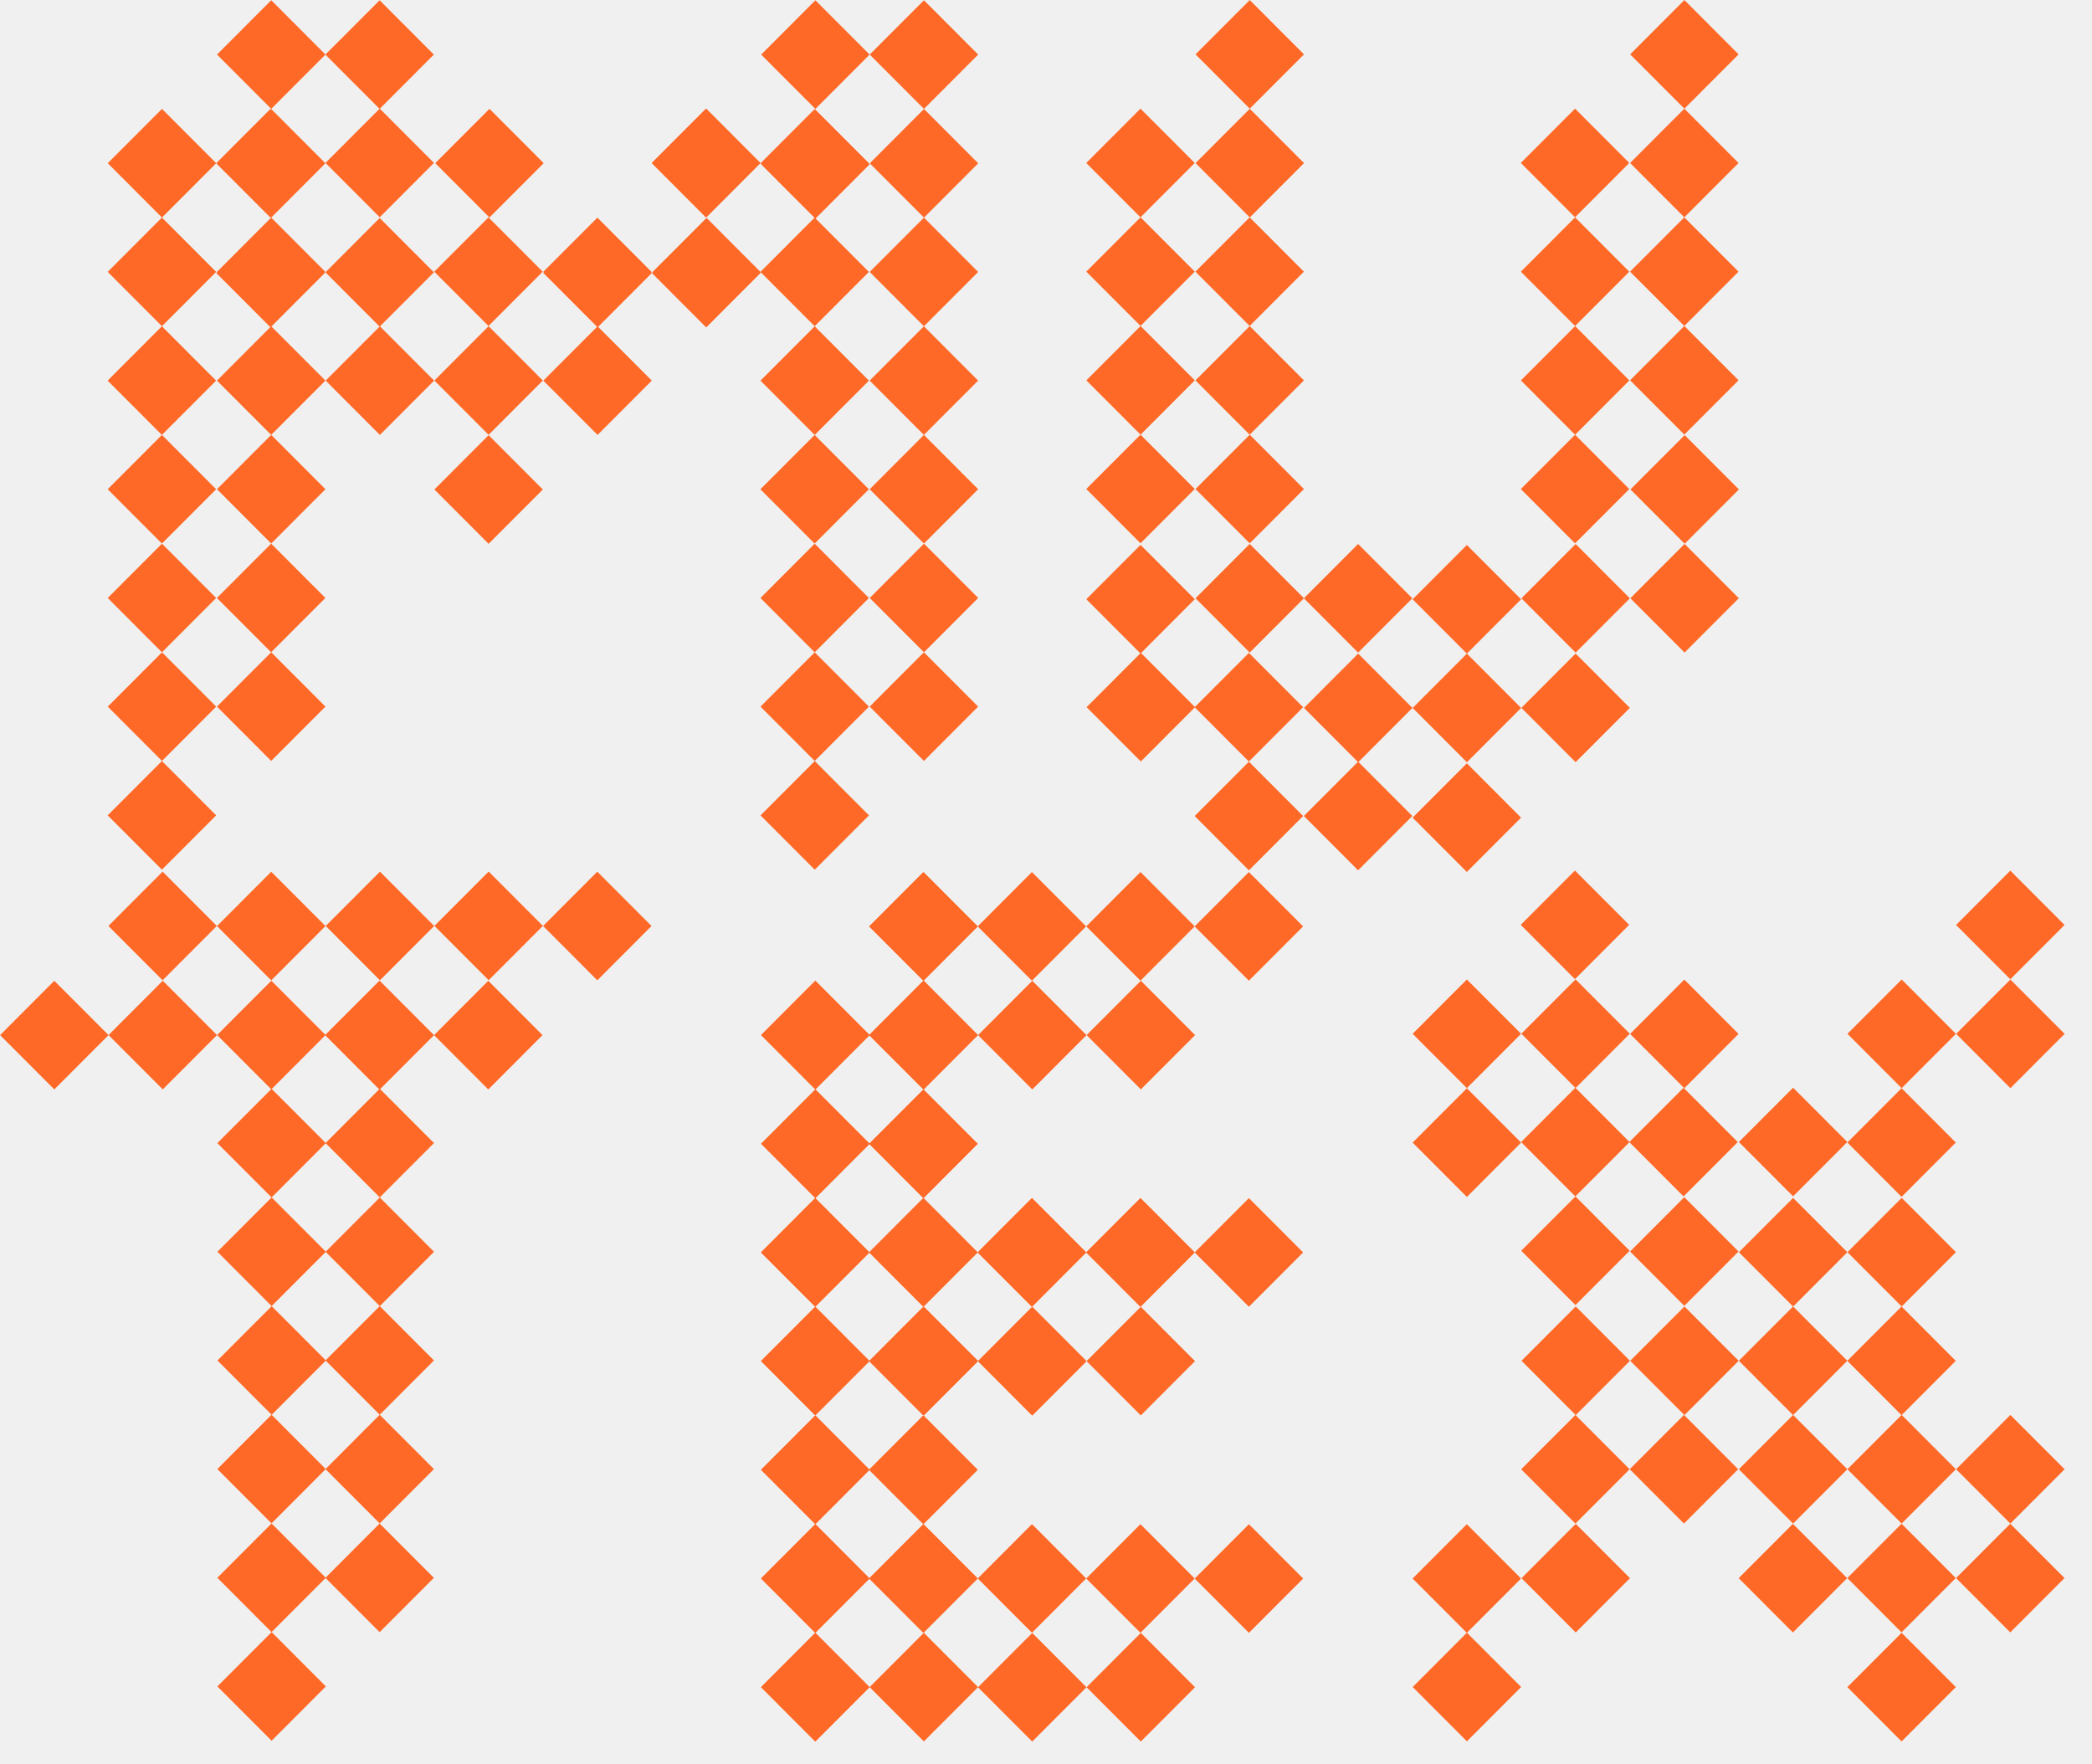
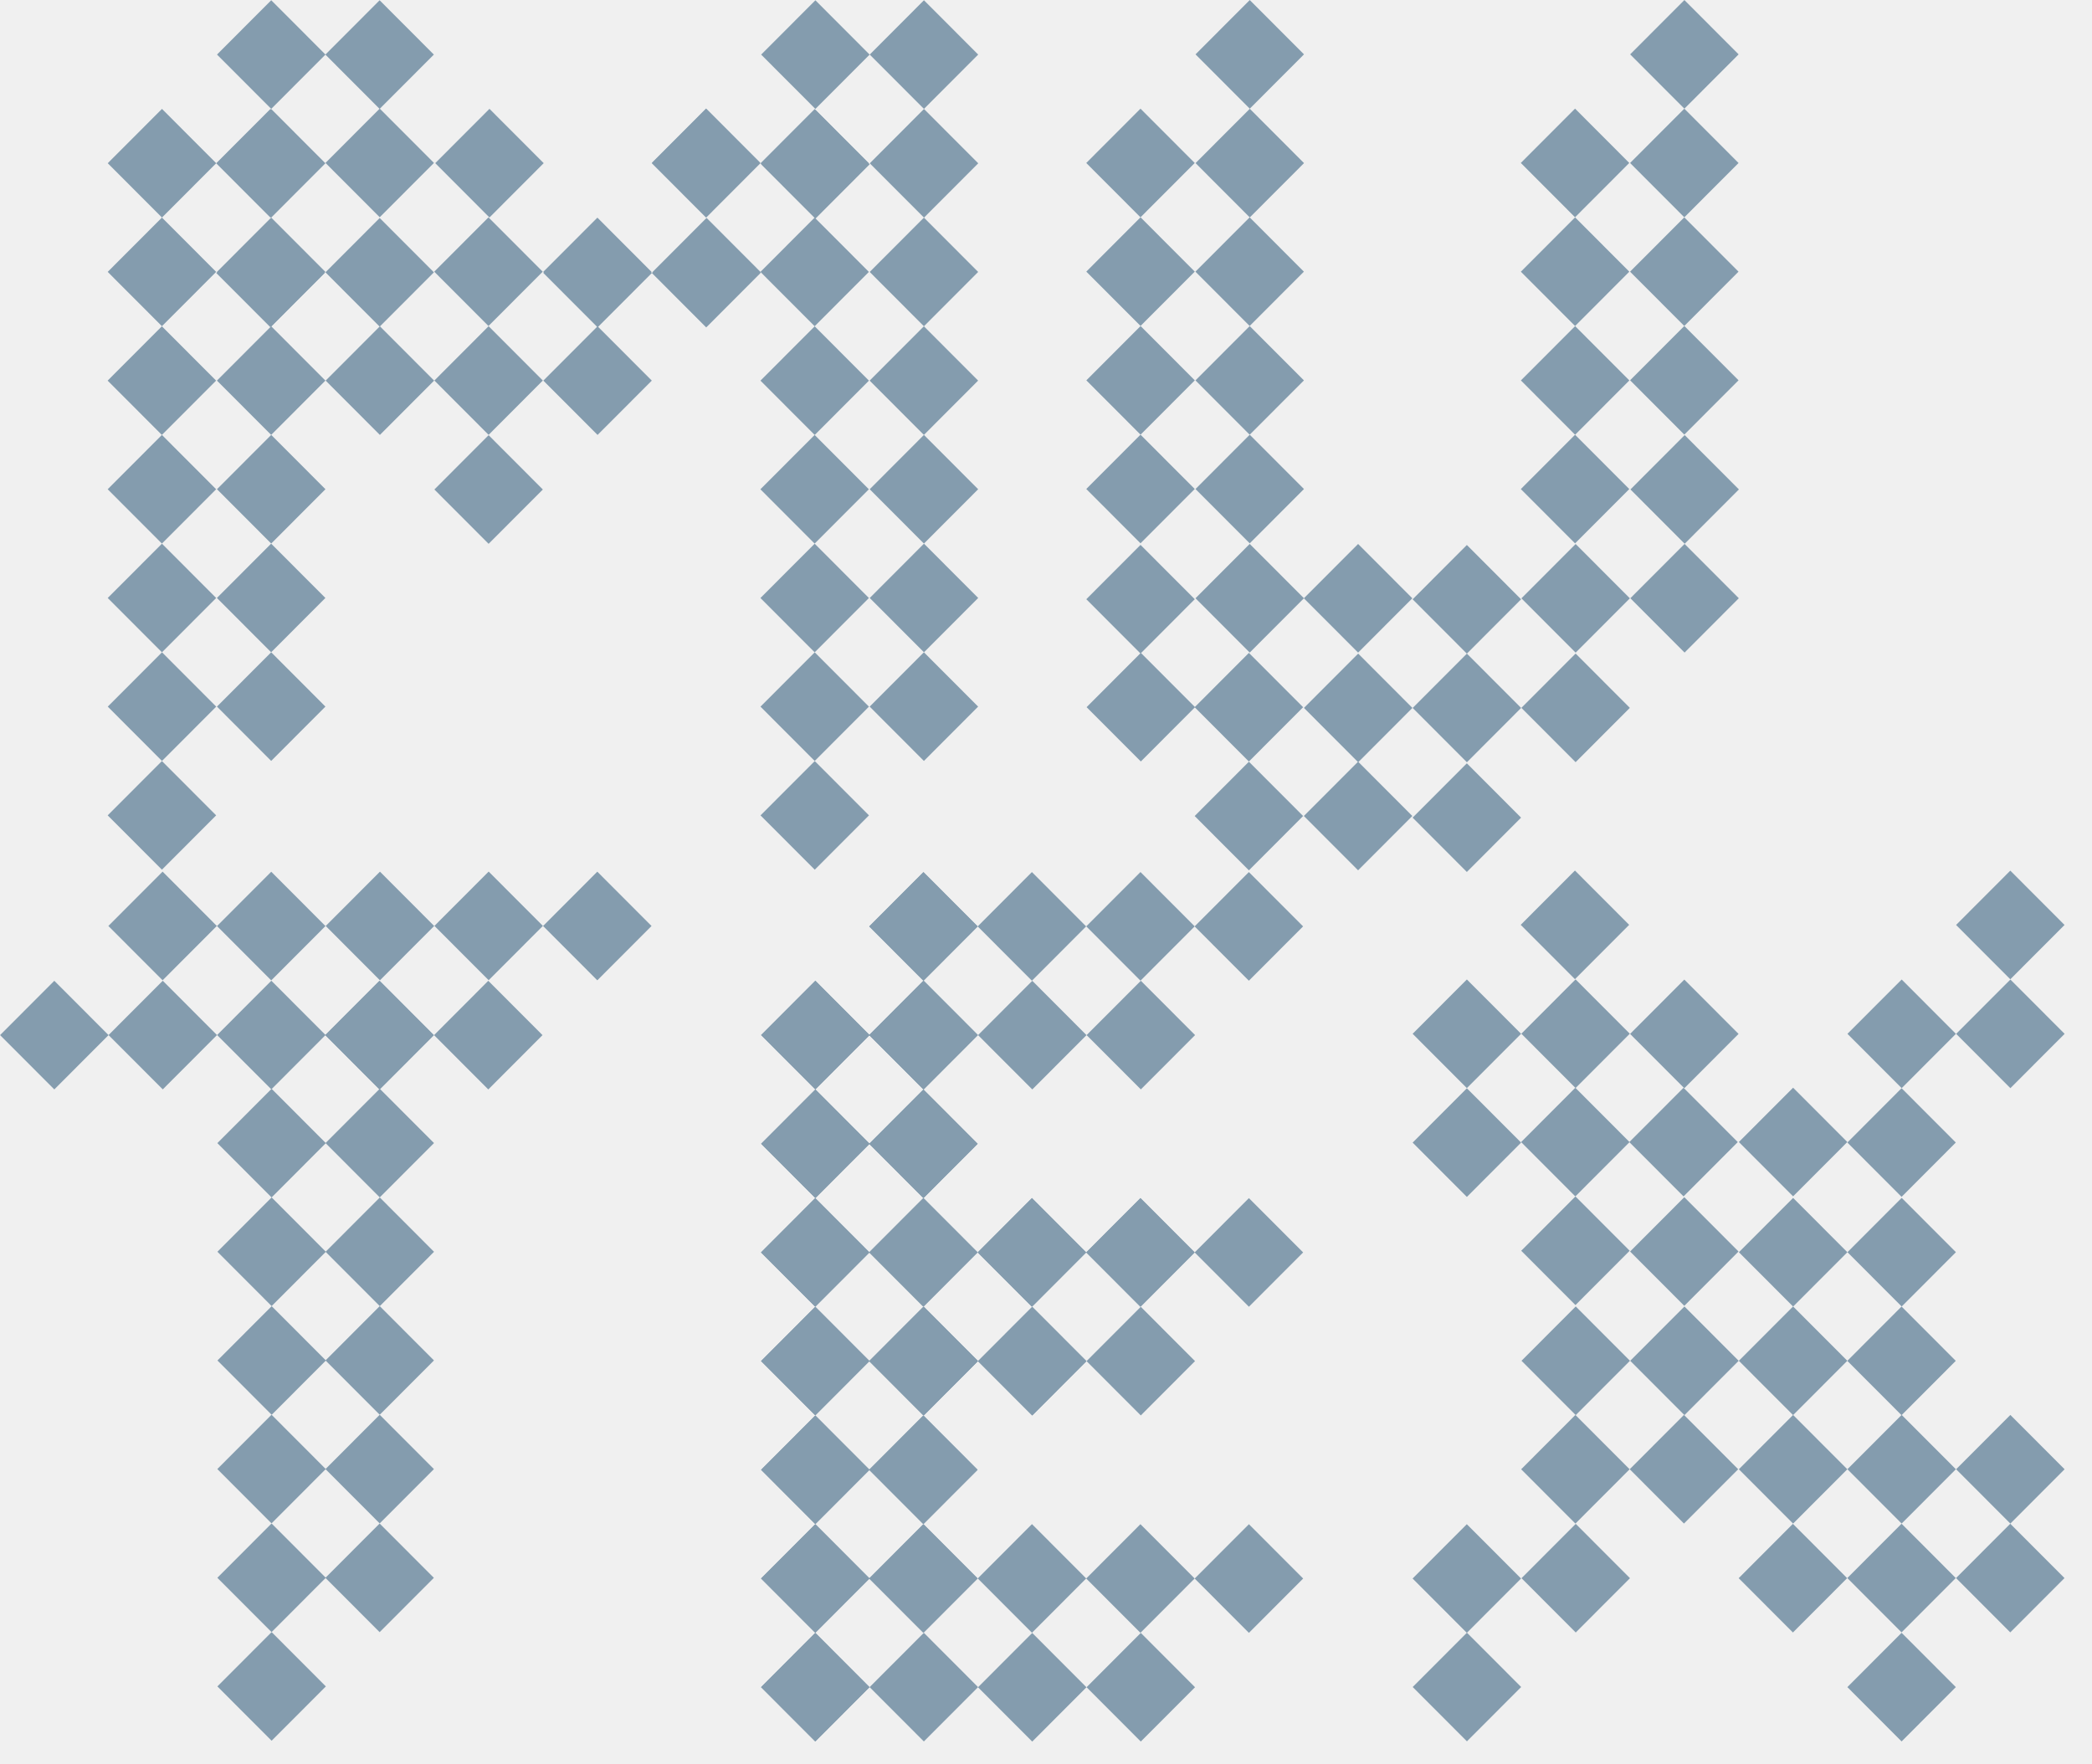
<svg xmlns="http://www.w3.org/2000/svg" width="382" height="322" viewBox="0 0 382 322" fill="none">
  <g clip-path="url(#clip0_1_544)">
-     <path d="M29.566 79.417L19.662 89.336L29.566 99.255L39.469 89.336L29.566 79.417Z" fill="#FF6927" />
-     <path d="M29.558 59.581L19.655 69.5L29.558 79.419L39.462 69.5L29.558 59.581Z" fill="#FF6927" />
-     <path d="M29.577 19.884L19.674 29.803L29.577 39.722L39.48 29.803L29.577 19.884Z" fill="#FF6927" />
-     <path d="M29.57 39.726L19.667 49.645L29.57 59.564L39.474 49.645L29.57 39.726Z" fill="#FF6927" />
-     <path d="M29.573 99.273L19.669 109.192L29.573 119.111L39.476 109.192L29.573 99.273Z" fill="#FF6927" />
-     <path d="M29.58 119.109L19.677 129.028L29.58 138.947L39.483 129.028L29.58 119.109Z" fill="#FF6927" />
-     <path d="M29.568 138.964L19.664 148.883L29.568 158.803L39.471 148.883L29.568 138.964Z" fill="#FF6927" />
-     <path d="M49.382 19.896L39.478 29.815L49.382 39.734L59.285 29.815L49.382 19.896Z" fill="#FF6927" />
-     <path d="M49.39 39.928L39.487 49.847L49.39 59.766L59.293 49.847L49.39 39.928Z" fill="#FF6927" />
-     <path d="M69.33 39.806L59.427 49.725L69.33 59.644L79.233 49.725L69.33 39.806Z" fill="#FF6927" />
-     <path d="M89.219 59.564L79.316 69.483L89.219 79.402L99.122 69.483L89.219 59.564Z" fill="#FF6927" />
-     <path d="M69.368 59.579L59.465 69.498L69.368 79.417L79.271 69.498L69.368 59.579Z" fill="#FF6927" />
-     <path d="M89.221 79.461L79.317 89.38L89.221 99.299L99.124 89.38L89.221 79.461Z" fill="#FF6927" />
-     <path d="M148.752 79.421L138.849 89.34L148.752 99.259L158.656 89.34L148.752 79.421Z" fill="#FF6927" />
-     <path d="M148.765 59.584L138.861 69.504L148.765 79.423L158.668 69.504L148.765 59.584Z" fill="#FF6927" />
-     <path d="M148.764 19.907L138.861 29.826L148.764 39.745L158.667 29.826L148.764 19.907Z" fill="#FF6927" />
-     <path d="M148.757 39.729L138.854 49.648L148.757 59.567L158.661 49.648L148.757 39.729Z" fill="#FF6927" />
-     <path d="M148.76 99.276L138.856 109.195L148.76 119.114L158.663 109.195L148.76 99.276Z" fill="#FF6927" />
-     <path d="M148.767 119.112L138.864 129.031L148.767 138.95L158.67 129.031L148.767 119.112Z" fill="#FF6927" />
-     <path d="M148.774 138.968L138.871 148.887L148.774 158.806L158.677 148.887L148.774 138.968Z" fill="#FF6927" />
-     <path d="M128.94 19.894L119.037 29.814L128.94 39.733L138.843 29.814L128.94 19.894Z" fill="#FF6927" />
-     <path d="M128.949 39.945L119.046 49.864L128.949 59.783L138.852 49.864L128.949 39.945Z" fill="#FF6927" />
-     <path d="M109.125 39.933L99.222 49.852L109.125 59.771L119.028 49.852L109.125 39.933Z" fill="#FF6927" />
-     <path d="M109.117 59.58L99.214 69.499L109.117 79.418L119.02 69.499L109.117 59.58Z" fill="#FF6927" />
-     <path d="M49.517 59.575L39.614 69.494L49.517 79.413L59.42 69.494L49.517 59.575Z" fill="#FF6927" />
-     <path d="M49.523 39.733L39.62 49.652L49.523 59.571L59.426 49.652L49.523 39.733Z" fill="#FF6927" />
-     <path d="M49.528 0.042L39.625 9.961L49.528 19.88L59.432 9.961L49.528 0.042Z" fill="#FF6927" />
-     <path d="M49.516 19.897L39.613 29.816L49.516 39.735L59.419 29.816L49.516 19.897Z" fill="#FF6927" />
-     <path d="M49.524 79.411L39.621 89.33L49.524 99.249L59.427 89.33L49.524 79.411Z" fill="#FF6927" />
-     <path d="M49.512 99.267L39.608 109.186L49.512 119.105L59.415 109.186L49.512 99.267Z" fill="#FF6927" />
-     <path d="M49.519 119.103L39.616 129.022L49.519 138.941L59.422 129.022L49.519 119.103Z" fill="#FF6927" />
-     <path d="M69.319 0.048L59.416 9.967L69.319 19.886L79.222 9.967L69.319 0.048Z" fill="#FF6927" />
-     <path d="M69.338 19.829L59.434 29.748L69.338 39.667L79.241 29.748L69.338 19.829Z" fill="#FF6927" />
-     <path d="M89.378 19.873L79.475 29.792L89.378 39.712L99.281 29.792L89.378 19.873Z" fill="#FF6927" />
-     <path d="M109.083 39.74L99.179 49.659L109.083 59.578L118.986 49.659L109.083 39.74Z" fill="#FF6927" />
-     <path d="M89.196 39.689L79.293 49.608L89.196 59.527L99.099 49.608L89.196 39.689Z" fill="#FF6927" />
-     <path d="M168.704 59.578L158.801 69.497L168.704 79.416L178.607 69.497L168.704 59.578Z" fill="#FF6927" />
-     <path d="M168.71 39.736L158.807 49.656L168.71 59.575L178.613 49.656L168.71 39.736Z" fill="#FF6927" />
-     <path d="M168.715 0.045L158.812 9.964L168.715 19.883L178.618 9.964L168.715 0.045Z" fill="#FF6927" />
-     <path d="M168.722 19.9L158.819 29.82L168.722 39.739L178.626 29.82L168.722 19.9Z" fill="#FF6927" />
-     <path d="M168.711 79.414L158.808 89.334L168.711 99.253L178.614 89.334L168.711 79.414Z" fill="#FF6927" />
-     <path d="M168.718 99.27L158.815 109.189L168.718 119.108L178.621 109.189L168.718 99.27Z" fill="#FF6927" />
-     <path d="M168.706 119.106L158.803 129.025L168.706 138.944L178.609 129.025L168.706 119.106Z" fill="#FF6927" />
-     <path d="M148.892 0.052L138.988 9.971L148.892 19.89L158.795 9.971L148.892 0.052Z" fill="#FF6927" />
-     <path d="M148.9 20.084L138.997 30.003L148.9 39.922L158.803 30.003L148.9 20.084Z" fill="#FF6927" />
-     <path d="M128.93 19.814L119.027 29.733L128.93 39.653L138.833 29.733L128.93 19.814Z" fill="#FF6927" />
-     <path d="M129.024 39.794L119.121 49.714L129.024 59.633L138.927 49.714L129.024 39.794Z" fill="#FF6927" />
-     <path d="M208.257 79.369L198.354 89.288L208.257 99.207L218.16 89.288L208.257 79.369Z" fill="#FF6927" />
-     <path d="M208.262 99.495L198.359 109.414L208.262 119.333L218.165 109.414L208.262 99.495Z" fill="#FF6927" />
-     <path d="M208.317 119.207L198.414 129.126L208.317 139.045L218.22 129.126L208.317 119.207Z" fill="#FF6927" />
-     <path d="M208.269 59.533L198.366 69.452L208.269 79.371L218.172 69.452L208.269 59.533Z" fill="#FF6927" />
-     <path d="M208.262 39.678L198.359 49.597L208.262 59.516L218.165 49.597L208.262 39.678Z" fill="#FF6927" />
-     <path d="M208.255 19.842L198.352 29.761L208.255 39.68L218.158 29.761L208.255 19.842Z" fill="#FF6927" />
-     <path d="M267.845 139.38L257.942 149.299L267.845 159.218L277.748 149.299L267.845 139.38Z" fill="#FF6927" />
-     <path d="M267.856 119.349L257.953 129.268L267.856 139.187L277.759 129.268L267.856 119.349Z" fill="#FF6927" />
-     <path d="M287.607 79.383L277.704 89.302L287.607 99.221L297.51 89.302L287.607 79.383Z" fill="#FF6927" />
-     <path d="M287.619 59.547L277.716 69.466L287.619 79.385L297.522 69.466L287.619 59.547Z" fill="#FF6927" />
-     <path d="M287.612 39.691L277.709 49.61L287.612 59.529L297.515 49.61L287.612 39.691Z" fill="#FF6927" />
-     <path d="M287.605 19.836L277.701 29.755L287.605 39.674L297.508 29.755L287.605 19.836Z" fill="#FF6927" />
-     <path d="M228.049 139.085L218.146 149.004L228.049 158.923L237.952 149.004L228.049 139.085Z" fill="#FF6927" />
-     <path d="M228.047 119.216L218.144 129.135L228.047 139.054L237.951 129.135L228.047 119.216Z" fill="#FF6927" />
-     <path d="M247.988 139.079L238.085 148.998L247.988 158.917L257.891 148.998L247.988 139.079Z" fill="#FF6927" />
-     <path d="M248.005 119.345L238.102 129.264L248.005 139.183L257.908 129.264L248.005 119.345Z" fill="#FF6927" />
-     <path d="M228.194 59.541L218.291 69.46L228.194 79.379L238.098 69.46L228.194 59.541Z" fill="#FF6927" />
-     <path d="M228.202 79.377L218.298 89.296L228.202 99.215L238.105 89.296L228.202 79.377Z" fill="#FF6927" />
-     <path d="M228.2 99.32L218.297 109.239L228.2 119.158L238.103 109.239L228.2 99.32Z" fill="#FF6927" />
-     <path d="M228.187 39.685L218.284 49.604L228.187 59.523L238.091 49.604L228.187 39.685Z" fill="#FF6927" />
-     <path d="M228.213 19.863L218.31 29.782L228.213 39.701L238.116 29.782L228.213 19.863Z" fill="#FF6927" />
-     <path d="M228.206 0.007L218.303 9.926L228.206 19.845L238.109 9.926L228.206 0.007Z" fill="#FF6927" />
-     <path d="M287.707 119.334L277.804 129.253L287.707 139.172L297.61 129.253L287.707 119.334Z" fill="#FF6927" />
-     <path d="M287.712 99.335L277.809 109.254L287.712 119.173L297.616 109.254L287.712 99.335Z" fill="#FF6927" />
-     <path d="M307.605 99.318L297.701 109.237L307.605 119.156L317.508 109.237L307.605 99.318Z" fill="#FF6927" />
-     <path d="M307.622 79.448L297.719 89.368L307.622 99.287L317.526 89.368L307.622 79.448Z" fill="#FF6927" />
-     <path d="M307.558 59.521L297.655 69.44L307.558 79.359L317.461 69.44L307.558 59.521Z" fill="#FF6927" />
-     <path d="M307.551 39.685L297.648 49.604L307.551 59.523L317.454 49.604L307.551 39.685Z" fill="#FF6927" />
-     <path d="M307.558 19.843L297.654 29.762L307.558 39.681L317.461 29.762L307.558 19.843Z" fill="#FF6927" />
-     <path d="M307.57 0.007L297.666 9.926L307.57 19.845L317.473 9.926L307.57 0.007Z" fill="#FF6927" />
-     <path d="M247.991 99.327L238.087 109.246L247.991 119.165L257.894 109.246L247.991 99.327Z" fill="#FF6927" />
-     <path d="M267.849 99.513L257.946 109.432L267.849 119.351L277.752 109.432L267.849 99.513Z" fill="#FF6927" />
-     <path d="M49.609 238.503L39.706 248.422L49.609 258.341L59.512 248.422L49.609 238.503Z" fill="#FF6927" />
-     <path d="M69.352 218.656L59.448 228.576L69.352 238.495L79.255 228.575L69.352 218.656Z" fill="#FF6927" />
-     <path d="M49.602 218.648L39.699 228.567L49.602 238.486L59.505 228.567L49.602 218.648Z" fill="#FF6927" />
-     <path d="M69.344 198.801L59.441 208.72L69.344 218.639L79.248 208.72L69.344 198.801Z" fill="#FF6927" />
-     <path d="M49.546 179.074L39.642 188.993L49.546 198.912L59.449 188.993L49.546 179.074Z" fill="#FF6927" />
-     <path d="M69.379 159.162L59.476 169.081L69.379 179L79.282 169.081L69.379 159.162Z" fill="#FF6927" />
-     <path d="M49.595 198.811L39.691 208.731L49.595 218.65L59.498 208.731L49.595 198.811Z" fill="#FF6927" />
-     <path d="M69.276 179.083L59.373 189.002L69.276 198.921L79.179 189.002L69.276 179.083Z" fill="#FF6927" />
-     <path d="M49.583 258.325L39.68 268.245L49.583 278.164L59.486 268.245L49.583 258.325Z" fill="#FF6927" />
-     <path d="M69.339 238.493L59.436 248.412L69.339 258.331L79.243 248.412L69.339 238.493Z" fill="#FF6927" />
-     <path d="M49.59 278.181L39.687 288.1L49.59 298.019L59.494 288.1L49.59 278.181Z" fill="#FF6927" />
-     <path d="M69.333 258.334L59.43 268.253L69.333 278.172L79.236 268.253L69.333 258.334Z" fill="#FF6927" />
-     <path d="M49.598 298.017L39.694 307.936L49.598 317.855L59.501 307.936L49.598 298.017Z" fill="#FF6927" />
-     <path d="M69.321 278.19L59.417 288.109L69.321 298.028L79.224 288.109L69.321 278.19Z" fill="#FF6927" />
-     <path d="M69.336 179.1L59.433 189.019L69.336 198.938L79.24 189.019L69.336 179.1Z" fill="#FF6927" />
-     <path d="M89.23 159.147L79.327 169.066L89.23 178.985L99.134 169.066L89.23 159.147Z" fill="#FF6927" />
-     <path d="M89.16 179.092L79.257 189.012L89.16 198.931L99.063 189.012L89.16 179.092Z" fill="#FF6927" />
-     <path d="M109.068 159.165L99.165 169.084L109.068 179.003L118.971 169.084L109.068 159.165Z" fill="#FF6927" />
-     <path d="M29.722 179.081L19.819 189L29.722 198.919L39.625 189L29.722 179.081Z" fill="#FF6927" />
-     <path d="M49.528 159.177L39.625 169.096L49.528 179.015L59.431 169.096L49.528 159.177Z" fill="#FF6927" />
-     <path d="M9.917 179.088L0.014 189.007L9.917 198.926L19.821 189.007L9.917 179.088Z" fill="#FF6927" />
-     <path d="M29.691 159.159L19.787 169.078L29.691 178.997L39.594 169.078L29.691 159.159Z" fill="#FF6927" />
-     <path d="M307.581 238.559L297.678 248.478L307.581 258.397L317.484 248.478L307.581 238.559Z" fill="#FF6927" />
-     <path d="M327.425 218.735L317.522 228.654L327.425 238.573L337.328 228.654L327.425 218.735Z" fill="#FF6927" />
-     <path d="M287.73 238.555L277.827 248.474L287.73 258.393L297.633 248.474L287.73 238.555Z" fill="#FF6927" />
-     <path d="M307.555 218.604L297.652 228.523L307.555 238.442L317.459 228.523L307.555 218.604Z" fill="#FF6927" />
-     <path d="M287.668 258.366L277.765 268.285L287.668 278.204L297.572 268.285L287.668 258.366Z" fill="#FF6927" />
-     <path d="M307.492 258.358L297.589 268.278L307.492 278.197L317.395 268.278L307.492 258.358Z" fill="#FF6927" />
-     <path d="M267.843 278.316L257.94 288.235L267.843 298.154L277.746 288.235L267.843 278.316Z" fill="#FF6927" />
-     <path d="M267.861 298.125L257.958 308.044L267.861 317.963L277.765 308.044L267.861 298.125Z" fill="#FF6927" />
-     <path d="M287.73 278.252L277.827 288.171L287.73 298.09L297.634 288.171L287.73 278.252Z" fill="#FF6927" />
-     <path d="M148.87 238.606L138.967 248.525L148.87 258.444L158.773 248.525L148.87 238.606Z" fill="#FF6927" />
-     <path d="M168.612 218.76L158.709 228.679L168.612 238.598L178.515 228.679L168.612 218.76Z" fill="#FF6927" />
-     <path d="M148.863 218.77L138.959 228.689L148.863 238.608L158.766 228.689L148.863 218.77Z" fill="#FF6927" />
-     <path d="M168.619 198.937L158.715 208.856L168.619 218.775L178.522 208.856L168.619 198.937Z" fill="#FF6927" />
-     <path d="M148.881 179.073L138.978 188.992L148.881 198.911L158.784 188.992L148.881 179.073Z" fill="#FF6927" />
-     <path d="M168.624 159.246L158.72 169.165L168.624 179.084L178.527 169.165L168.624 159.246Z" fill="#FF6927" />
-     <path d="M148.888 198.928L138.985 208.847L148.888 218.767L158.792 208.847L148.888 198.928Z" fill="#FF6927" />
-     <path d="M168.611 179.082L158.708 189.001L168.611 198.92L178.515 189.001L168.611 179.082Z" fill="#FF6927" />
-     <path d="M148.877 258.462L138.974 268.381L148.877 278.3L158.78 268.381L148.877 258.462Z" fill="#FF6927" />
-     <path d="M168.619 238.615L158.716 248.534L168.619 258.453L178.523 248.534L168.619 238.615Z" fill="#FF6927" />
-     <path d="M148.865 278.317L138.961 288.236L148.865 298.155L158.768 288.236L148.865 278.317Z" fill="#FF6927" />
-     <path d="M168.607 258.471L158.704 268.39L168.607 278.309L178.51 268.39L168.607 258.471Z" fill="#FF6927" />
-     <path d="M148.872 298.153L138.969 308.073L148.872 317.992L158.775 308.072L148.872 298.153Z" fill="#FF6927" />
-     <path d="M168.614 278.307L158.711 288.226L168.614 298.145L178.518 288.226L168.614 278.307Z" fill="#FF6927" />
-     <path d="M168.686 179.085L158.782 189.004L168.686 198.923L178.589 189.004L168.686 179.085Z" fill="#FF6927" />
-     <path d="M188.428 159.238L178.525 169.158L188.428 179.077L198.331 169.158L188.428 159.238Z" fill="#FF6927" />
-     <path d="M188.496 179.092L178.593 189.011L188.496 198.93L198.399 189.011L188.496 179.092Z" fill="#FF6927" />
-     <path d="M208.252 159.231L198.349 169.15L208.252 179.069L218.155 169.15L208.252 159.231Z" fill="#FF6927" />
-     <path d="M168.674 238.619L158.771 248.538L168.674 258.457L178.577 248.538L168.674 238.619Z" fill="#FF6927" />
-     <path d="M188.43 218.786L178.527 228.705L188.43 238.624L198.334 228.705L188.43 218.786Z" fill="#FF6927" />
-     <path d="M188.484 238.625L178.581 248.544L188.484 258.463L198.388 248.544L188.484 238.625Z" fill="#FF6927" />
-     <path d="M208.254 218.778L198.351 228.698L208.254 238.617L218.157 228.697L208.254 218.778Z" fill="#FF6927" />
-     <path d="M148.87 238.606L138.967 248.525L148.87 258.444L158.773 248.525L148.87 238.606Z" fill="#FF6927" />
-     <path d="M168.612 218.76L158.709 228.679L168.612 238.598L178.515 228.679L168.612 218.76Z" fill="#FF6927" />
-     <path d="M148.877 258.462L138.974 268.381L148.877 278.3L158.78 268.381L148.877 258.462Z" fill="#FF6927" />
-     <path d="M168.619 238.615L158.716 248.534L168.619 258.453L178.523 248.534L168.619 238.615Z" fill="#FF6927" />
-     <path d="M148.872 298.153L138.969 308.073L148.872 317.992L158.775 308.072L148.872 298.153Z" fill="#FF6927" />
-     <path d="M168.614 278.307L158.711 288.226L168.614 298.145L178.518 288.226L168.614 278.307Z" fill="#FF6927" />
-     <path d="M148.884 278.298L138.981 288.217L148.884 298.136L158.787 288.217L148.884 278.298Z" fill="#FF6927" />
-     <path d="M168.607 258.451L158.704 268.37L168.607 278.289L178.51 268.37L168.607 258.451Z" fill="#FF6927" />
-     <path d="M148.863 218.77L138.959 228.689L148.863 238.608L158.766 228.689L148.863 218.77Z" fill="#FF6927" />
-     <path d="M168.619 198.937L158.715 208.856L168.619 218.775L178.522 208.856L168.619 198.937Z" fill="#FF6927" />
-     <path d="M148.888 198.928L138.985 208.847L148.888 218.767L158.792 208.847L148.888 198.928Z" fill="#FF6927" />
-     <path d="M168.611 179.082L158.708 189.001L168.611 198.92L178.515 189.001L168.611 179.082Z" fill="#FF6927" />
-     <path d="M148.881 179.092L138.978 189.011L148.881 198.93L158.784 189.011L148.881 179.092Z" fill="#FF6927" />
-     <path d="M168.624 159.246L158.72 169.165L168.624 179.084L178.527 169.165L168.624 159.246Z" fill="#FF6927" />
-     <path d="M168.696 298.146L158.792 308.065L168.696 317.984L178.599 308.065L168.696 298.146Z" fill="#FF6927" />
-     <path d="M188.438 278.3L178.535 288.219L188.438 298.138L198.341 288.219L188.438 278.3Z" fill="#FF6927" />
-     <path d="M188.486 298.172L178.583 308.091L188.486 318.01L198.39 308.091L188.486 298.172Z" fill="#FF6927" />
-     <path d="M208.243 278.312L198.339 288.231L208.243 298.15L218.146 288.231L208.243 278.312Z" fill="#FF6927" />
-     <path d="M168.694 238.599L158.79 248.518L168.694 258.437L178.597 248.518L168.694 238.599Z" fill="#FF6927" />
-     <path d="M188.436 218.752L178.533 228.672L188.436 238.591L198.339 228.672L188.436 218.752Z" fill="#FF6927" />
-     <path d="M188.484 238.625L178.581 248.544L188.484 258.463L198.388 248.544L188.484 238.625Z" fill="#FF6927" />
-     <path d="M208.24 218.765L198.337 228.684L208.24 238.603L218.144 228.684L208.24 218.765Z" fill="#FF6927" />
-     <path d="M208.32 179.084L198.416 189.004L208.32 198.923L218.223 189.004L208.32 179.084Z" fill="#FF6927" />
-     <path d="M228.043 159.238L218.139 169.157L228.043 179.076L237.946 169.157L228.043 159.238Z" fill="#FF6927" />
-     <path d="M208.31 298.165L198.407 308.084L208.31 318.003L218.213 308.084L208.31 298.165Z" fill="#FF6927" />
-     <path d="M228.053 278.318L218.149 288.237L228.053 298.157L237.956 288.237L228.053 278.318Z" fill="#FF6927" />
-     <path d="M208.308 238.618L198.405 248.537L208.308 258.456L218.211 248.537L208.308 238.618Z" fill="#FF6927" />
-     <path d="M228.05 218.771L218.147 228.69L228.05 238.609L237.954 228.69L228.05 218.771Z" fill="#FF6927" />
-     <path d="M327.418 238.557L317.515 248.476L327.418 258.395L337.322 248.476L327.418 238.557Z" fill="#FF6927" />
-     <path d="M347.249 218.728L337.346 228.647L347.249 238.566L357.152 228.647L347.249 218.728Z" fill="#FF6927" />
-     <path d="M327.418 258.366L317.514 268.285L327.418 278.204L337.321 268.285L327.418 258.366Z" fill="#FF6927" />
-     <path d="M347.223 238.57L337.32 248.489L347.223 258.408L357.126 248.489L347.223 238.57Z" fill="#FF6927" />
-     <path d="M327.386 278.249L317.483 288.168L327.386 298.087L337.289 288.168L327.386 278.249Z" fill="#FF6927" />
-     <path d="M347.241 258.359L337.338 268.278L347.241 278.197L357.145 268.278L347.241 258.359Z" fill="#FF6927" />
-     <path d="M347.224 278.228L337.32 288.147L347.224 298.066L357.127 288.147L347.224 278.228Z" fill="#FF6927" />
-     <path d="M367.093 258.363L357.189 268.282L367.093 278.201L376.996 268.282L367.093 258.363Z" fill="#FF6927" />
-     <path d="M347.233 298.144L337.33 308.063L347.233 317.982L357.136 308.063L347.233 298.144Z" fill="#FF6927" />
-     <path d="M367.075 278.232L357.172 288.151L367.075 298.07L376.978 288.151L367.075 278.232Z" fill="#FF6927" />
-     <path d="M287.678 218.465L277.775 228.384L287.678 238.303L297.581 228.384L287.678 218.465Z" fill="#FF6927" />
-     <path d="M307.415 198.624L297.511 208.543L307.415 218.462L317.318 208.543L307.415 198.624Z" fill="#FF6927" />
-     <path d="M287.657 198.623L277.754 208.542L287.657 218.461L297.56 208.542L287.657 198.623Z" fill="#FF6927" />
-     <path d="M307.558 178.871L297.655 188.79L307.558 198.709L317.461 188.79L307.558 178.871Z" fill="#FF6927" />
-     <path d="M267.851 198.718L257.948 208.637L267.851 218.556L277.755 208.637L267.851 198.718Z" fill="#FF6927" />
-     <path d="M287.701 178.834L277.798 188.753L287.701 198.672L297.604 188.753L287.701 178.834Z" fill="#FF6927" />
-     <path d="M267.85 178.849L257.947 188.768L267.85 198.687L277.753 188.768L267.85 178.849Z" fill="#FF6927" />
-     <path d="M287.585 158.956L277.681 168.875L287.585 178.794L297.488 168.875L287.585 158.956Z" fill="#FF6927" />
-     <path d="M347.229 198.704L337.326 208.623L347.229 218.542L357.132 208.623L347.229 198.704Z" fill="#FF6927" />
-     <path d="M327.42 198.61L317.516 208.529L327.42 218.448L337.323 208.529L327.42 198.61Z" fill="#FF6927" />
-     <path d="M367.098 178.859L357.195 188.778L367.098 198.697L377.001 188.778L367.098 178.859Z" fill="#FF6927" />
-     <path d="M347.247 178.854L337.344 188.774L347.247 198.693L357.15 188.774L347.247 178.854Z" fill="#FF6927" />
-     <path d="M367.083 158.976L357.179 168.895L367.083 178.814L376.986 168.895L367.083 158.976Z" fill="#FF6927" />
+     <path d="M29.566 79.417L19.662 89.336L29.566 99.255L39.469 89.336L29.566 79.417Z" fill="#849CAE" />
+     <path d="M29.558 59.581L19.655 69.5L29.558 79.419L39.462 69.5L29.558 59.581Z" fill="#849CAE" />
+     <path d="M29.577 19.884L19.674 29.803L29.577 39.722L39.48 29.803L29.577 19.884Z" fill="#849CAE" />
+     <path d="M29.57 39.726L19.667 49.645L29.57 59.564L39.474 49.645L29.57 39.726Z" fill="#849CAE" />
+     <path d="M29.573 99.273L19.669 109.192L29.573 119.111L39.476 109.192L29.573 99.273Z" fill="#849CAE" />
+     <path d="M29.58 119.109L19.677 129.028L29.58 138.947L39.483 129.028L29.58 119.109Z" fill="#849CAE" />
+     <path d="M29.568 138.964L19.664 148.883L29.568 158.803L39.471 148.883L29.568 138.964Z" fill="#849CAE" />
+     <path d="M49.382 19.896L39.478 29.815L49.382 39.734L59.285 29.815L49.382 19.896Z" fill="#849CAE" />
+     <path d="M49.39 39.928L39.487 49.847L49.39 59.766L59.293 49.847L49.39 39.928Z" fill="#849CAE" />
+     <path d="M69.33 39.806L59.427 49.725L69.33 59.644L79.233 49.725L69.33 39.806Z" fill="#849CAE" />
+     <path d="M89.219 59.564L79.316 69.483L89.219 79.402L99.122 69.483L89.219 59.564Z" fill="#849CAE" />
+     <path d="M69.368 59.579L59.465 69.498L69.368 79.417L79.271 69.498L69.368 59.579Z" fill="#849CAE" />
+     <path d="M89.221 79.461L79.317 89.38L89.221 99.299L99.124 89.38L89.221 79.461Z" fill="#849CAE" />
+     <path d="M148.752 79.421L138.849 89.34L148.752 99.259L158.656 89.34L148.752 79.421Z" fill="#849CAE" />
+     <path d="M148.765 59.584L138.861 69.504L148.765 79.423L158.668 69.504L148.765 59.584Z" fill="#849CAE" />
+     <path d="M148.764 19.907L138.861 29.826L148.764 39.745L158.667 29.826L148.764 19.907Z" fill="#849CAE" />
+     <path d="M148.757 39.729L138.854 49.648L148.757 59.567L158.661 49.648L148.757 39.729Z" fill="#849CAE" />
+     <path d="M148.76 99.276L138.856 109.195L148.76 119.114L158.663 109.195L148.76 99.276Z" fill="#849CAE" />
+     <path d="M148.767 119.112L138.864 129.031L148.767 138.95L158.67 129.031L148.767 119.112Z" fill="#849CAE" />
+     <path d="M148.774 138.968L138.871 148.887L148.774 158.806L158.677 148.887L148.774 138.968Z" fill="#849CAE" />
+     <path d="M128.94 19.894L119.037 29.814L128.94 39.733L138.843 29.814L128.94 19.894Z" fill="#849CAE" />
+     <path d="M128.949 39.945L119.046 49.864L128.949 59.783L138.852 49.864L128.949 39.945Z" fill="#849CAE" />
+     <path d="M109.125 39.933L99.222 49.852L109.125 59.771L119.028 49.852L109.125 39.933Z" fill="#849CAE" />
+     <path d="M109.117 59.58L99.214 69.499L109.117 79.418L119.02 69.499L109.117 59.58Z" fill="#849CAE" />
+     <path d="M49.517 59.575L39.614 69.494L49.517 79.413L59.42 69.494L49.517 59.575Z" fill="#849CAE" />
+     <path d="M49.523 39.733L39.62 49.652L49.523 59.571L59.426 49.652L49.523 39.733Z" fill="#849CAE" />
+     <path d="M49.528 0.042L39.625 9.961L49.528 19.88L59.432 9.961L49.528 0.042Z" fill="#849CAE" />
+     <path d="M49.516 19.897L39.613 29.816L49.516 39.735L59.419 29.816L49.516 19.897Z" fill="#849CAE" />
+     <path d="M49.524 79.411L39.621 89.33L49.524 99.249L59.427 89.33L49.524 79.411Z" fill="#849CAE" />
+     <path d="M49.512 99.267L39.608 109.186L49.512 119.105L59.415 109.186L49.512 99.267Z" fill="#849CAE" />
+     <path d="M49.519 119.103L39.616 129.022L49.519 138.941L59.422 129.022L49.519 119.103Z" fill="#849CAE" />
+     <path d="M69.319 0.048L59.416 9.967L69.319 19.886L79.222 9.967L69.319 0.048Z" fill="#849CAE" />
+     <path d="M69.338 19.829L59.434 29.748L69.338 39.667L79.241 29.748L69.338 19.829Z" fill="#849CAE" />
+     <path d="M89.378 19.873L79.475 29.792L89.378 39.712L99.281 29.792L89.378 19.873Z" fill="#849CAE" />
+     <path d="M109.083 39.74L99.179 49.659L109.083 59.578L118.986 49.659L109.083 39.74Z" fill="#849CAE" />
+     <path d="M89.196 39.689L79.293 49.608L89.196 59.527L99.099 49.608L89.196 39.689Z" fill="#849CAE" />
+     <path d="M168.704 59.578L158.801 69.497L168.704 79.416L178.607 69.497L168.704 59.578Z" fill="#849CAE" />
+     <path d="M168.71 39.736L158.807 49.656L168.71 59.575L178.613 49.656L168.71 39.736Z" fill="#849CAE" />
+     <path d="M168.715 0.045L158.812 9.964L168.715 19.883L178.618 9.964L168.715 0.045Z" fill="#849CAE" />
+     <path d="M168.722 19.9L158.819 29.82L168.722 39.739L178.626 29.82L168.722 19.9Z" fill="#849CAE" />
+     <path d="M168.711 79.414L158.808 89.334L168.711 99.253L178.614 89.334L168.711 79.414Z" fill="#849CAE" />
+     <path d="M168.718 99.27L158.815 109.189L168.718 119.108L178.621 109.189L168.718 99.27Z" fill="#849CAE" />
+     <path d="M168.706 119.106L158.803 129.025L168.706 138.944L178.609 129.025L168.706 119.106Z" fill="#849CAE" />
+     <path d="M148.892 0.052L138.988 9.971L148.892 19.89L158.795 9.971L148.892 0.052Z" fill="#849CAE" />
+     <path d="M148.9 20.084L138.997 30.003L148.9 39.922L158.803 30.003L148.9 20.084Z" fill="#849CAE" />
+     <path d="M128.93 19.814L119.027 29.733L128.93 39.653L138.833 29.733L128.93 19.814Z" fill="#849CAE" />
+     <path d="M129.024 39.794L119.121 49.714L129.024 59.633L138.927 49.714L129.024 39.794Z" fill="#849CAE" />
+     <path d="M208.257 79.369L198.354 89.288L208.257 99.207L218.16 89.288L208.257 79.369Z" fill="#849CAE" />
+     <path d="M208.262 99.495L198.359 109.414L208.262 119.333L218.165 109.414L208.262 99.495Z" fill="#849CAE" />
+     <path d="M208.317 119.207L198.414 129.126L208.317 139.045L218.22 129.126L208.317 119.207Z" fill="#849CAE" />
+     <path d="M208.269 59.533L198.366 69.452L208.269 79.371L218.172 69.452L208.269 59.533Z" fill="#849CAE" />
+     <path d="M208.262 39.678L198.359 49.597L208.262 59.516L218.165 49.597L208.262 39.678Z" fill="#849CAE" />
+     <path d="M208.255 19.842L198.352 29.761L208.255 39.68L218.158 29.761L208.255 19.842Z" fill="#849CAE" />
+     <path d="M267.845 139.38L257.942 149.299L267.845 159.218L277.748 149.299L267.845 139.38Z" fill="#849CAE" />
+     <path d="M267.856 119.349L257.953 129.268L267.856 139.187L277.759 129.268L267.856 119.349Z" fill="#849CAE" />
+     <path d="M287.607 79.383L277.704 89.302L287.607 99.221L297.51 89.302L287.607 79.383Z" fill="#849CAE" />
+     <path d="M287.619 59.547L277.716 69.466L287.619 79.385L297.522 69.466L287.619 59.547Z" fill="#849CAE" />
+     <path d="M287.612 39.691L277.709 49.61L287.612 59.529L297.515 49.61L287.612 39.691Z" fill="#849CAE" />
+     <path d="M287.605 19.836L277.701 29.755L287.605 39.674L297.508 29.755L287.605 19.836Z" fill="#849CAE" />
+     <path d="M228.049 139.085L218.146 149.004L228.049 158.923L237.952 149.004L228.049 139.085Z" fill="#849CAE" />
+     <path d="M228.047 119.216L218.144 129.135L228.047 139.054L237.951 129.135L228.047 119.216Z" fill="#849CAE" />
+     <path d="M247.988 139.079L238.085 148.998L247.988 158.917L257.891 148.998L247.988 139.079Z" fill="#849CAE" />
+     <path d="M248.005 119.345L238.102 129.264L248.005 139.183L257.908 129.264L248.005 119.345Z" fill="#849CAE" />
+     <path d="M228.194 59.541L218.291 69.46L228.194 79.379L238.098 69.46L228.194 59.541Z" fill="#849CAE" />
+     <path d="M228.202 79.377L218.298 89.296L228.202 99.215L238.105 89.296L228.202 79.377Z" fill="#849CAE" />
+     <path d="M228.2 99.32L218.297 109.239L228.2 119.158L238.103 109.239L228.2 99.32Z" fill="#849CAE" />
+     <path d="M228.187 39.685L218.284 49.604L228.187 59.523L238.091 49.604L228.187 39.685Z" fill="#849CAE" />
+     <path d="M228.213 19.863L218.31 29.782L228.213 39.701L238.116 29.782L228.213 19.863Z" fill="#849CAE" />
+     <path d="M228.206 0.007L218.303 9.926L228.206 19.845L238.109 9.926L228.206 0.007Z" fill="#849CAE" />
+     <path d="M287.707 119.334L277.804 129.253L287.707 139.172L297.61 129.253L287.707 119.334Z" fill="#849CAE" />
+     <path d="M287.712 99.335L277.809 109.254L287.712 119.173L297.616 109.254L287.712 99.335Z" fill="#849CAE" />
+     <path d="M307.605 99.318L297.701 109.237L307.605 119.156L317.508 109.237L307.605 99.318Z" fill="#849CAE" />
+     <path d="M307.622 79.448L297.719 89.368L307.622 99.287L317.526 89.368L307.622 79.448Z" fill="#849CAE" />
+     <path d="M307.558 59.521L297.655 69.44L307.558 79.359L317.461 69.44L307.558 59.521Z" fill="#849CAE" />
+     <path d="M307.551 39.685L297.648 49.604L307.551 59.523L317.454 49.604L307.551 39.685Z" fill="#849CAE" />
+     <path d="M307.558 19.843L297.654 29.762L307.558 39.681L317.461 29.762L307.558 19.843Z" fill="#849CAE" />
+     <path d="M307.57 0.007L297.666 9.926L307.57 19.845L317.473 9.926L307.57 0.007Z" fill="#849CAE" />
+     <path d="M247.991 99.327L238.087 109.246L247.991 119.165L257.894 109.246L247.991 99.327Z" fill="#849CAE" />
+     <path d="M267.849 99.513L257.946 109.432L267.849 119.351L277.752 109.432L267.849 99.513Z" fill="#849CAE" />
+     <path d="M49.609 238.503L39.706 248.422L49.609 258.341L59.512 248.422L49.609 238.503Z" fill="#849CAE" />
+     <path d="M69.352 218.656L59.448 228.576L69.352 238.495L79.255 228.575L69.352 218.656Z" fill="#849CAE" />
+     <path d="M49.602 218.648L39.699 228.567L49.602 238.486L59.505 228.567L49.602 218.648Z" fill="#849CAE" />
+     <path d="M69.344 198.801L59.441 208.72L69.344 218.639L79.248 208.72L69.344 198.801Z" fill="#849CAE" />
+     <path d="M49.546 179.074L39.642 188.993L49.546 198.912L59.449 188.993L49.546 179.074Z" fill="#849CAE" />
+     <path d="M69.379 159.162L59.476 169.081L69.379 179L79.282 169.081L69.379 159.162Z" fill="#849CAE" />
+     <path d="M49.595 198.811L39.691 208.731L49.595 218.65L59.498 208.731L49.595 198.811Z" fill="#849CAE" />
+     <path d="M69.276 179.083L59.373 189.002L69.276 198.921L79.179 189.002L69.276 179.083Z" fill="#849CAE" />
+     <path d="M49.583 258.325L39.68 268.245L49.583 278.164L59.486 268.245L49.583 258.325Z" fill="#849CAE" />
+     <path d="M69.339 238.493L59.436 248.412L69.339 258.331L79.243 248.412L69.339 238.493Z" fill="#849CAE" />
+     <path d="M49.59 278.181L39.687 288.1L49.59 298.019L59.494 288.1L49.59 278.181Z" fill="#849CAE" />
+     <path d="M69.333 258.334L59.43 268.253L69.333 278.172L79.236 268.253L69.333 258.334Z" fill="#849CAE" />
+     <path d="M49.598 298.017L39.694 307.936L49.598 317.855L59.501 307.936L49.598 298.017Z" fill="#849CAE" />
+     <path d="M69.321 278.19L59.417 288.109L69.321 298.028L79.224 288.109L69.321 278.19Z" fill="#849CAE" />
+     <path d="M69.336 179.1L59.433 189.019L69.336 198.938L79.24 189.019L69.336 179.1Z" fill="#849CAE" />
+     <path d="M89.23 159.147L79.327 169.066L89.23 178.985L99.134 169.066L89.23 159.147Z" fill="#849CAE" />
+     <path d="M89.16 179.092L79.257 189.012L89.16 198.931L99.063 189.012L89.16 179.092Z" fill="#849CAE" />
+     <path d="M109.068 159.165L99.165 169.084L109.068 179.003L118.971 169.084L109.068 159.165Z" fill="#849CAE" />
+     <path d="M29.722 179.081L19.819 189L29.722 198.919L39.625 189L29.722 179.081Z" fill="#849CAE" />
+     <path d="M49.528 159.177L39.625 169.096L49.528 179.015L59.431 169.096L49.528 159.177Z" fill="#849CAE" />
+     <path d="M9.917 179.088L0.014 189.007L9.917 198.926L19.821 189.007L9.917 179.088Z" fill="#849CAE" />
+     <path d="M29.691 159.159L19.787 169.078L29.691 178.997L39.594 169.078L29.691 159.159Z" fill="#849CAE" />
+     <path d="M307.581 238.559L297.678 248.478L307.581 258.397L317.484 248.478L307.581 238.559Z" fill="#849CAE" />
+     <path d="M327.425 218.735L317.522 228.654L327.425 238.573L337.328 228.654L327.425 218.735Z" fill="#849CAE" />
+     <path d="M287.73 238.555L277.827 248.474L287.73 258.393L297.633 248.474L287.73 238.555Z" fill="#849CAE" />
+     <path d="M307.555 218.604L297.652 228.523L307.555 238.442L317.459 228.523L307.555 218.604Z" fill="#849CAE" />
+     <path d="M287.668 258.366L277.765 268.285L287.668 278.204L297.572 268.285L287.668 258.366Z" fill="#849CAE" />
+     <path d="M307.492 258.358L297.589 268.278L307.492 278.197L317.395 268.278L307.492 258.358Z" fill="#849CAE" />
+     <path d="M267.843 278.316L257.94 288.235L267.843 298.154L277.746 288.235L267.843 278.316Z" fill="#849CAE" />
+     <path d="M267.861 298.125L257.958 308.044L267.861 317.963L277.765 308.044L267.861 298.125Z" fill="#849CAE" />
+     <path d="M287.73 278.252L277.827 288.171L287.73 298.09L297.634 288.171L287.73 278.252Z" fill="#849CAE" />
+     <path d="M148.87 238.606L138.967 248.525L148.87 258.444L158.773 248.525L148.87 238.606Z" fill="#849CAE" />
+     <path d="M168.612 218.76L158.709 228.679L168.612 238.598L178.515 228.679L168.612 218.76Z" fill="#849CAE" />
+     <path d="M148.863 218.77L138.959 228.689L148.863 238.608L158.766 228.689L148.863 218.77Z" fill="#849CAE" />
+     <path d="M168.619 198.937L158.715 208.856L168.619 218.775L178.522 208.856L168.619 198.937Z" fill="#849CAE" />
+     <path d="M148.881 179.073L138.978 188.992L148.881 198.911L158.784 188.992L148.881 179.073Z" fill="#849CAE" />
+     <path d="M168.624 159.246L158.72 169.165L168.624 179.084L178.527 169.165L168.624 159.246Z" fill="#849CAE" />
+     <path d="M148.888 198.928L138.985 208.847L148.888 218.767L158.792 208.847L148.888 198.928Z" fill="#849CAE" />
+     <path d="M168.611 179.082L158.708 189.001L168.611 198.92L178.515 189.001L168.611 179.082Z" fill="#849CAE" />
+     <path d="M148.877 258.462L138.974 268.381L148.877 278.3L158.78 268.381L148.877 258.462Z" fill="#849CAE" />
+     <path d="M168.619 238.615L158.716 248.534L168.619 258.453L178.523 248.534L168.619 238.615Z" fill="#849CAE" />
+     <path d="M148.865 278.317L138.961 288.236L148.865 298.155L158.768 288.236L148.865 278.317Z" fill="#849CAE" />
+     <path d="M168.607 258.471L158.704 268.39L168.607 278.309L178.51 268.39L168.607 258.471Z" fill="#849CAE" />
+     <path d="M148.872 298.153L138.969 308.073L148.872 317.992L158.775 308.072L148.872 298.153Z" fill="#849CAE" />
+     <path d="M168.614 278.307L158.711 288.226L168.614 298.145L178.518 288.226L168.614 278.307Z" fill="#849CAE" />
+     <path d="M168.686 179.085L158.782 189.004L168.686 198.923L178.589 189.004L168.686 179.085Z" fill="#849CAE" />
+     <path d="M188.428 159.238L178.525 169.158L188.428 179.077L198.331 169.158L188.428 159.238Z" fill="#849CAE" />
+     <path d="M188.496 179.092L178.593 189.011L188.496 198.93L198.399 189.011L188.496 179.092Z" fill="#849CAE" />
+     <path d="M208.252 159.231L198.349 169.15L208.252 179.069L218.155 169.15L208.252 159.231Z" fill="#849CAE" />
+     <path d="M168.674 238.619L158.771 248.538L168.674 258.457L178.577 248.538L168.674 238.619Z" fill="#849CAE" />
+     <path d="M188.43 218.786L178.527 228.705L188.43 238.624L198.334 228.705L188.43 218.786Z" fill="#849CAE" />
+     <path d="M188.484 238.625L178.581 248.544L188.484 258.463L198.388 248.544L188.484 238.625Z" fill="#849CAE" />
+     <path d="M208.254 218.778L198.351 228.698L208.254 238.617L218.157 228.697L208.254 218.778Z" fill="#849CAE" />
+     <path d="M148.87 238.606L138.967 248.525L148.87 258.444L158.773 248.525L148.87 238.606Z" fill="#849CAE" />
+     <path d="M168.612 218.76L158.709 228.679L168.612 238.598L178.515 228.679L168.612 218.76Z" fill="#849CAE" />
+     <path d="M148.877 258.462L138.974 268.381L148.877 278.3L158.78 268.381L148.877 258.462Z" fill="#849CAE" />
+     <path d="M168.619 238.615L158.716 248.534L168.619 258.453L178.523 248.534L168.619 238.615Z" fill="#849CAE" />
+     <path d="M148.872 298.153L138.969 308.073L148.872 317.992L158.775 308.072L148.872 298.153Z" fill="#849CAE" />
+     <path d="M168.614 278.307L158.711 288.226L168.614 298.145L178.518 288.226L168.614 278.307Z" fill="#849CAE" />
+     <path d="M148.884 278.298L138.981 288.217L148.884 298.136L158.787 288.217L148.884 278.298Z" fill="#849CAE" />
+     <path d="M168.607 258.451L158.704 268.37L168.607 278.289L178.51 268.37L168.607 258.451Z" fill="#849CAE" />
+     <path d="M148.863 218.77L138.959 228.689L148.863 238.608L158.766 228.689L148.863 218.77Z" fill="#849CAE" />
+     <path d="M168.619 198.937L158.715 208.856L168.619 218.775L178.522 208.856L168.619 198.937Z" fill="#849CAE" />
+     <path d="M148.888 198.928L138.985 208.847L148.888 218.767L158.792 208.847L148.888 198.928Z" fill="#849CAE" />
+     <path d="M168.611 179.082L158.708 189.001L168.611 198.92L178.515 189.001L168.611 179.082Z" fill="#849CAE" />
+     <path d="M148.881 179.092L138.978 189.011L148.881 198.93L158.784 189.011L148.881 179.092Z" fill="#849CAE" />
+     <path d="M168.624 159.246L158.72 169.165L168.624 179.084L178.527 169.165L168.624 159.246Z" fill="#849CAE" />
+     <path d="M168.696 298.146L158.792 308.065L168.696 317.984L178.599 308.065L168.696 298.146Z" fill="#849CAE" />
+     <path d="M188.438 278.3L178.535 288.219L188.438 298.138L198.341 288.219L188.438 278.3Z" fill="#849CAE" />
+     <path d="M188.486 298.172L178.583 308.091L188.486 318.01L198.39 308.091L188.486 298.172Z" fill="#849CAE" />
+     <path d="M208.243 278.312L198.339 288.231L208.243 298.15L218.146 288.231L208.243 278.312Z" fill="#849CAE" />
+     <path d="M168.694 238.599L158.79 248.518L168.694 258.437L178.597 248.518L168.694 238.599Z" fill="#849CAE" />
+     <path d="M188.436 218.752L178.533 228.672L188.436 238.591L198.339 228.672L188.436 218.752Z" fill="#849CAE" />
+     <path d="M188.484 238.625L178.581 248.544L188.484 258.463L198.388 248.544L188.484 238.625Z" fill="#849CAE" />
+     <path d="M208.24 218.765L198.337 228.684L208.24 238.603L218.144 228.684L208.24 218.765Z" fill="#849CAE" />
+     <path d="M208.32 179.084L198.416 189.004L208.32 198.923L218.223 189.004L208.32 179.084Z" fill="#849CAE" />
+     <path d="M228.043 159.238L218.139 169.157L228.043 179.076L237.946 169.157L228.043 159.238Z" fill="#849CAE" />
+     <path d="M208.31 298.165L198.407 308.084L208.31 318.003L218.213 308.084L208.31 298.165Z" fill="#849CAE" />
+     <path d="M228.053 278.318L218.149 288.237L228.053 298.157L237.956 288.237L228.053 278.318Z" fill="#849CAE" />
+     <path d="M208.308 238.618L198.405 248.537L208.308 258.456L218.211 248.537L208.308 238.618Z" fill="#849CAE" />
+     <path d="M228.05 218.771L218.147 228.69L228.05 238.609L237.954 228.69L228.05 218.771Z" fill="#849CAE" />
+     <path d="M327.418 238.557L317.515 248.476L327.418 258.395L337.322 248.476L327.418 238.557Z" fill="#849CAE" />
+     <path d="M347.249 218.728L337.346 228.647L347.249 238.566L357.152 228.647L347.249 218.728Z" fill="#849CAE" />
+     <path d="M327.418 258.366L317.514 268.285L327.418 278.204L337.321 268.285L327.418 258.366Z" fill="#849CAE" />
+     <path d="M347.223 238.57L337.32 248.489L347.223 258.408L357.126 248.489L347.223 238.57Z" fill="#849CAE" />
+     <path d="M327.386 278.249L317.483 288.168L327.386 298.087L337.289 288.168L327.386 278.249Z" fill="#849CAE" />
+     <path d="M347.241 258.359L337.338 268.278L347.241 278.197L357.145 268.278L347.241 258.359Z" fill="#849CAE" />
+     <path d="M347.224 278.228L337.32 288.147L347.224 298.066L357.127 288.147L347.224 278.228Z" fill="#849CAE" />
+     <path d="M367.093 258.363L357.189 268.282L367.093 278.201L376.996 268.282L367.093 258.363Z" fill="#849CAE" />
+     <path d="M347.233 298.144L337.33 308.063L347.233 317.982L357.136 308.063L347.233 298.144Z" fill="#849CAE" />
+     <path d="M367.075 278.232L357.172 288.151L367.075 298.07L376.978 288.151L367.075 278.232Z" fill="#849CAE" />
+     <path d="M287.678 218.465L277.775 228.384L287.678 238.303L297.581 228.384L287.678 218.465Z" fill="#849CAE" />
+     <path d="M307.415 198.624L297.511 208.543L307.415 218.462L317.318 208.543L307.415 198.624Z" fill="#849CAE" />
+     <path d="M287.657 198.623L277.754 208.542L287.657 218.461L297.56 208.542L287.657 198.623Z" fill="#849CAE" />
+     <path d="M307.558 178.871L297.655 188.79L307.558 198.709L317.461 188.79L307.558 178.871Z" fill="#849CAE" />
+     <path d="M267.851 198.718L257.948 208.637L267.851 218.556L277.755 208.637L267.851 198.718Z" fill="#849CAE" />
+     <path d="M287.701 178.834L277.798 188.753L287.701 198.672L297.604 188.753L287.701 178.834Z" fill="#849CAE" />
+     <path d="M267.85 178.849L257.947 188.768L267.85 198.687L277.753 188.768L267.85 178.849Z" fill="#849CAE" />
+     <path d="M287.585 158.956L277.681 168.875L287.585 178.794L297.488 168.875L287.585 158.956Z" fill="#849CAE" />
+     <path d="M347.229 198.704L337.326 208.623L347.229 218.542L357.132 208.623L347.229 198.704Z" fill="#849CAE" />
+     <path d="M327.42 198.61L317.516 208.529L327.42 218.448L337.323 208.529L327.42 198.61Z" fill="#849CAE" />
+     <path d="M367.098 178.859L357.195 188.778L367.098 198.697L377.001 188.778L367.098 178.859Z" fill="#849CAE" />
+     <path d="M347.247 178.854L337.344 188.774L347.247 198.693L357.15 188.774L347.247 178.854Z" fill="#849CAE" />
+     <path d="M367.083 158.976L357.179 168.895L367.083 178.814L376.986 168.895L367.083 158.976Z" fill="#849CAE" />
  </g>
  <defs>
    <clipPath id="clip0_1_544">
      <rect width="377" height="318" fill="white" />
    </clipPath>
  </defs>
</svg>
